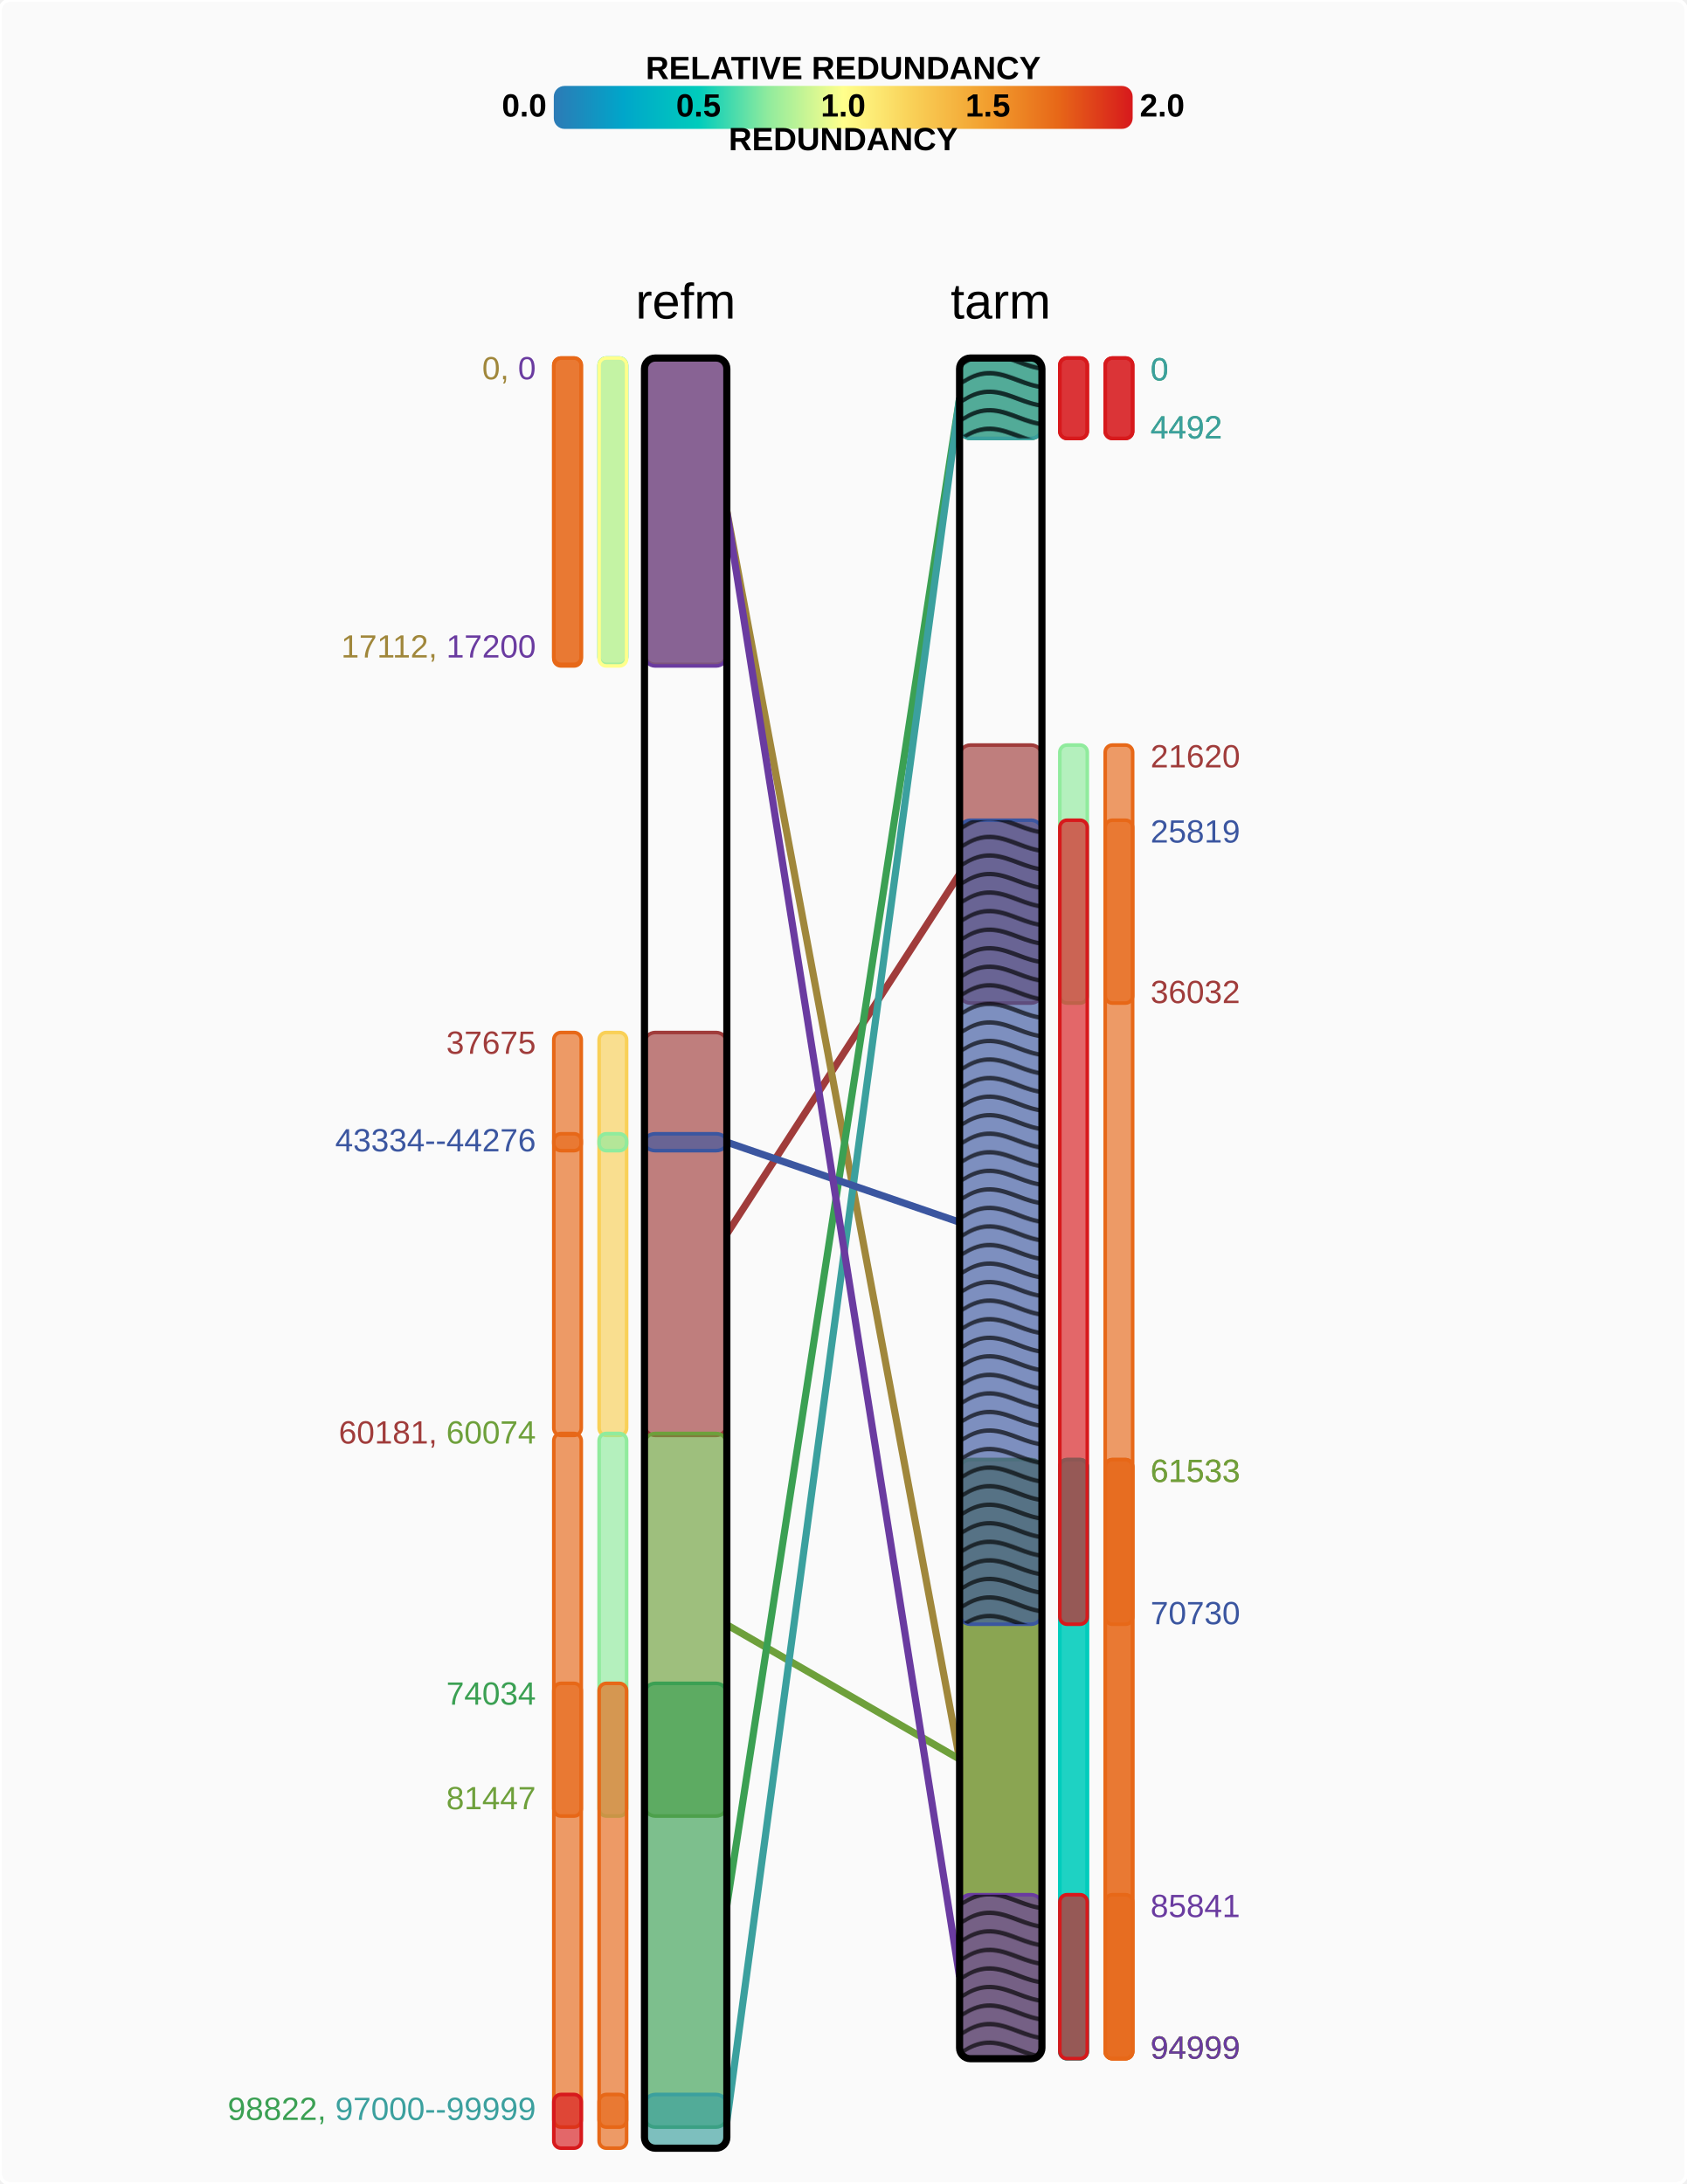
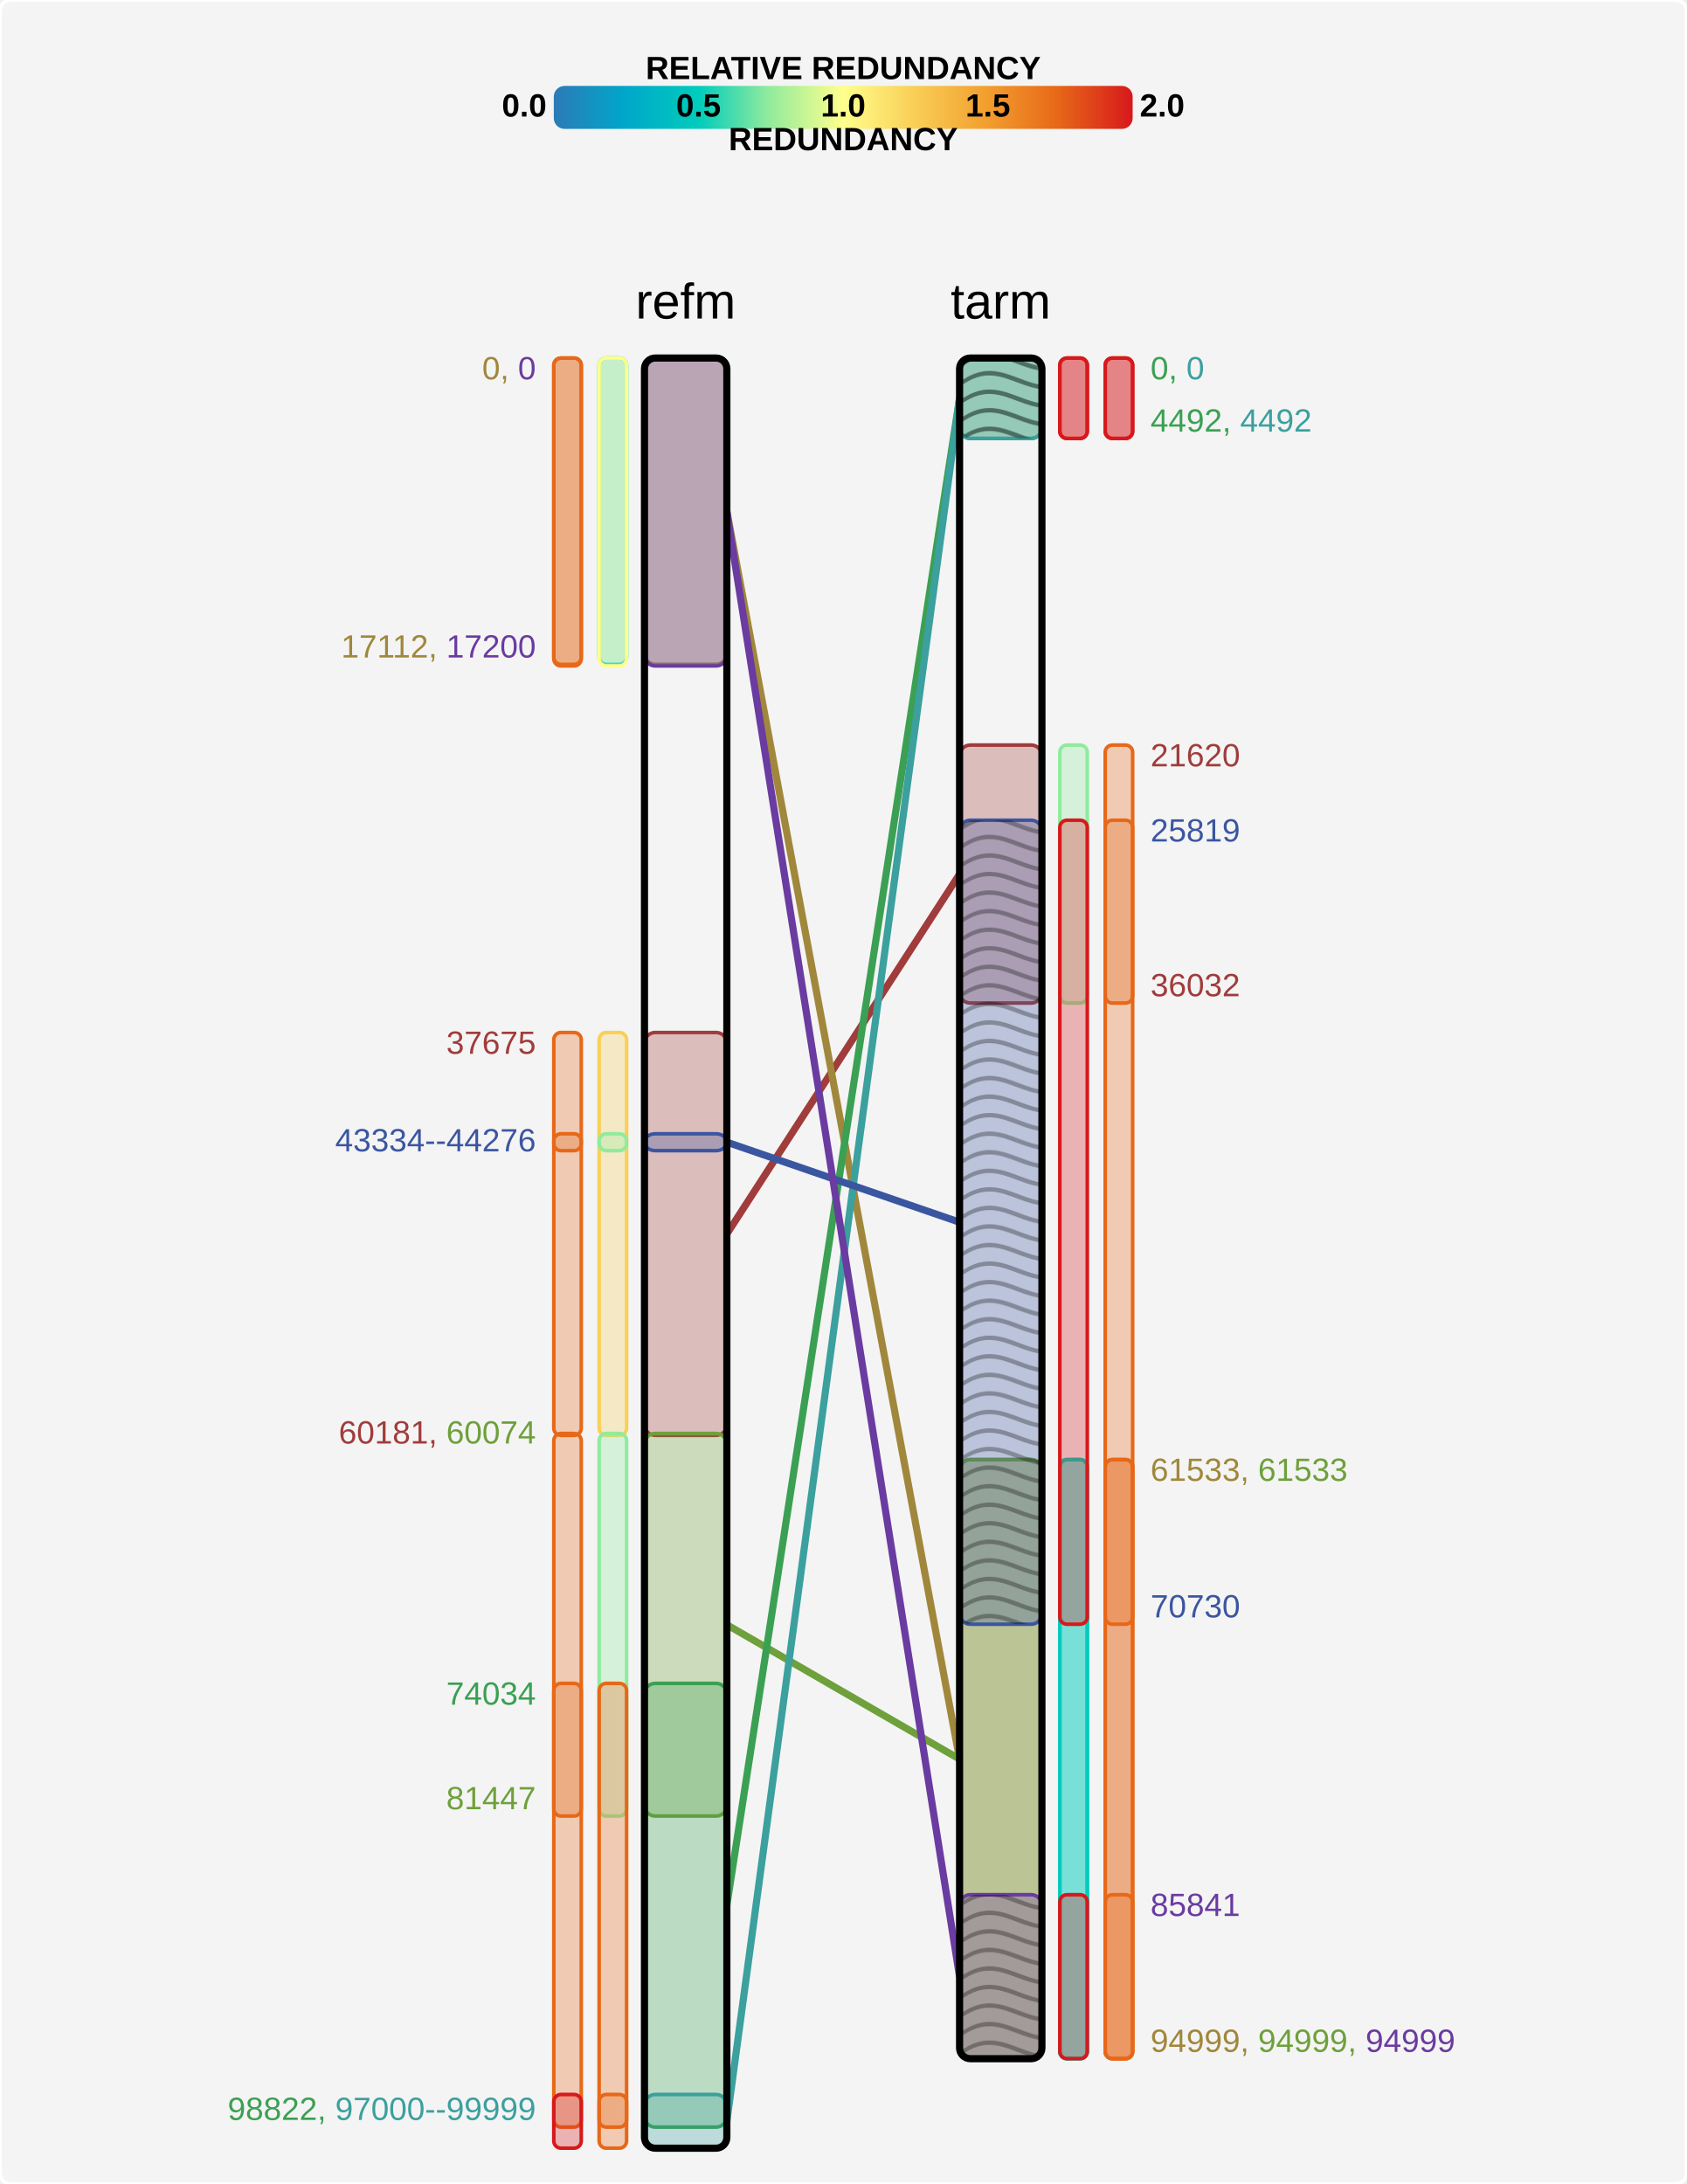
<svg xmlns="http://www.w3.org/2000/svg" width="471" height="610" id="svg2" version="1.1">
  <g id="layer1">
    <defs id="defs6211">
      <pattern id="Polkadots-large" patternTransform="translate(0,0)scale(10,10)" height="10" width="10" patternUnits="userSpaceOnUse">
        <circle id="circle4936" r="0.45" cy="0.810" cx="2.567" style="fill:black;stroke:none" />
        <circle id="circle4938" r="0.45" cy="2.33" cx="3.048" style="fill:black;stroke:none" />
        <circle id="circle4940" r="0.45" cy="2.415" cx="4.418" style="fill:black;stroke:none" />
        <circle id="circle4942" r="0.45" cy="3.029" cx="1.844" style="fill:black;stroke:none" />
        <circle id="circle4944" r="0.45" cy="1.363" cx="6.08" style="fill:black;stroke:none" />
        <circle id="circle4946" r="0.45" cy="4.413" cx="5.819" style="fill:black;stroke:none" />
        <circle id="circle4948" r="0.45" cy="4.048" cx="4.305" style="fill:black;stroke:none" />
        <circle id="circle4950" r="0.45" cy="3.045" cx="5.541" style="fill:black;stroke:none" />
        <circle id="circle4952" r="0.45" cy="5.527" cx="4.785" style="fill:black;stroke:none" />
        <circle id="circle4954" r="0.45" cy="5.184" cx="2.667" style="fill:black;stroke:none" />
        <circle id="circle4956" r="0.45" cy="1.448" cx="7.965" style="fill:black;stroke:none" />
        <circle id="circle4958" r="0.45" cy="5.049" cx="7.047" style="fill:black;stroke:none" />
        <circle id="circle4960" r="0.45" cy="0.895" cx="4.340" style="fill:black;stroke:none" />
        <circle id="circle4962" r="0.45" cy="0.340" cx="7.125" style="fill:black;stroke:none" />
        <circle id="circle4964" r="0.45" cy="1.049" cx="9.553" style="fill:black;stroke:none" />
        <circle id="circle4966" r="0.45" cy="2.689" cx="7.006" style="fill:black;stroke:none" />
        <circle id="circle4968" r="0.45" cy="2.689" cx="8.909" style="fill:black;stroke:none" />
        <circle id="circle4970" r="0.45" cy="4.407" cx="9.315" style="fill:black;stroke:none" />
        <circle id="circle4972" r="0.45" cy="3.870" cx="7.820" style="fill:black;stroke:none" />
        <circle id="circle4974" r="0.45" cy="5.948" cx="8.270" style="fill:black;stroke:none" />
        <circle id="circle4976" r="0.45" cy="7.428" cx="7.973" style="fill:black;stroke:none" />
        <circle id="circle4978" r="0.45" cy="8.072" cx="9.342" style="fill:black;stroke:none" />
        <circle id="circle4980" r="0.45" cy="9.315" cx="8.206" style="fill:black;stroke:none" />
        <circle id="circle4982" r="0.45" cy="9.475" cx="9.682" style="fill:black;stroke:none" />
        <circle id="circle4984" r="0.45" cy="6.186" cx="9.688" style="fill:black;stroke:none" />
        <circle id="circle4986" r="0.45" cy="6.296" cx="3.379" style="fill:black;stroke:none" />
        <circle id="circle4988" r="0.45" cy="8.204" cx="2.871" style="fill:black;stroke:none" />
        <circle id="circle4990" r="0.45" cy="8.719" cx="4.59" style="fill:black;stroke:none" />
        <circle id="circle4992" r="0.45" cy="9.671" cx="3.181" style="fill:black;stroke:none" />
        <circle id="circle4994" r="0.45" cy="7.315" cx="5.734" style="fill:black;stroke:none" />
        <circle id="circle4996" r="0.45" cy="6.513" cx="6.707" style="fill:black;stroke:none" />
        <circle id="circle4998" r="0.45" cy="9.670" cx="5.730" style="fill:black;stroke:none" />
        <circle id="circle5000" r="0.45" cy="8.373" cx="6.535" style="fill:black;stroke:none" />
        <circle id="circle5002" r="0.45" cy="7.154" cx="4.37" style="fill:black;stroke:none" />
        <circle id="circle5004" r="0.45" cy="7.25" cx="0.622" style="fill:black;stroke:none" />
        <circle id="circle5006" r="0.45" cy="5.679" cx="0.831" style="fill:black;stroke:none" />
        <circle id="circle5008" r="0.45" cy="8.519" cx="1.257" style="fill:black;stroke:none" />
        <circle id="circle5010" r="0.45" cy="6.877" cx="1.989" style="fill:black;stroke:none" />
        <circle id="circle5012" r="0.45" cy="3.181" cx="0.374" style="fill:black;stroke:none" />
        <circle id="circle5014" r="0.45" cy="1.664" cx="1.166" style="fill:black;stroke:none" />
        <circle id="circle5016" r="0.45" cy="0.093" cx="1.151" style="fill:black;stroke:none" />
        <circle id="circle5018" r="0.45" cy="10.093" cx="1.151" style="fill:black;stroke:none" />
        <circle id="circle5020" r="0.45" cy="4.451" cx="1.302" style="fill:black;stroke:none" />
        <circle id="circle5022" r="0.45" cy="3.763" cx="3.047" style="fill:black;stroke:none" />
      </pattern>
    </defs>
    <defs id="ffff">
      <pattern id="Wavy" height="5.181" width="30.0" patternUnits="userSpaceOnUse">
        <path id="path5114" d="M 7.597,0.061 C 5.079,-0.187 2.656,0.302 -0.01,1.788 L -0.01,3.061 C 2.773,1.431 5.173,1.052 7.472,1.280 C 9.770,1.508 11.969,2.361 14.253,3.218 C 18.820,4.931 23.804,6.676 30.066,3.061 L 30.062,1.788 C 23.622,5.497 19.246,3.770 14.691,2.061 C 12.413,1.207 10.115,0.311 7.597,0.061 z " style="fill:black;stroke:none;" />
      </pattern>
    </defs>
    <defs id="defs6219">
      <pattern id="xtrace" height="20.0" width="20.0" patternUnits="userSpaceOnUse">
        <path style="fill:#000000;stroke:#000000;stroke-width:0.30;stroke-linecap:butt;stroke-linejoin:miter;stroke-opacity:1;stroke-miterlimit:0;stroke-dasharray:none;fill-opacity:1" d="m 0.0,10.0 25,-25.0 0,5 -25,25 z" id="path7213" />
        <path style="fill:#000000;fill-opacity:1;stroke:#000000;stroke-width:0.30;stroke-linecap:butt;stroke-linejoin:miter;stroke-miterlimit:0;stroke-opacity:1;stroke-dasharray:none" d="m 0.0,30.0 25,-25.0 0,5 -25,25 z" id="path7213-8" />
        <path style="fill:#000000;fill-opacity:1;stroke:#000000;stroke-width:0.30;stroke-linecap:butt;stroke-linejoin:miter;stroke-miterlimit:0;stroke-opacity:1;stroke-dasharray:none" d="m 0.0,50.0 25,-25.0 0,5 -25,25 z" id="path7213-9" />
        <path style="fill:#000000;fill-opacity:1;stroke:#000000;stroke-width:0.30;stroke-linecap:butt;stroke-linejoin:miter;stroke-miterlimit:0;stroke-opacity:1;stroke-dasharray:none" d="m 0.0,70.0 25,-25.0 0,5 -25,25 z" id="path7213-10" />
        <path style="fill:#000000;fill-opacity:1;stroke:#000000;stroke-width:0.30;stroke-linecap:butt;stroke-linejoin:miter;stroke-miterlimit:0;stroke-opacity:1;stroke-dasharray:none" d="m 0.0,90.0 25,-25.0 0,5 -25,25 z" id="path7213-11" />
        <path style="fill:#000000;fill-opacity:1;stroke:#000000;stroke-width:0.30;stroke-linecap:butt;stroke-linejoin:miter;stroke-miterlimit:0;stroke-opacity:1;stroke-dasharray:none" d="m m 0.0,110.0 25,-25.0 0,05 -25,25 z" id="path7213-12" />
      </pattern>
    </defs>
    <defs id="defs4">
      <pattern id="dallas" patternTransform="translate(106.5938,206.9062)" height="4.75" width="4.75" patternUnits="userSpaceOnUse">
        <path style="fill:none;stroke:#000000;stroke-width:1;stroke-linecap:butt;stroke-linejoin:miter;stroke-miterlimit:0;stroke-opacity:1;stroke-dasharray:none" d="m -0.008,2.376 4.763,0" id="path2985" />
        <path style="fill:none;stroke:#000000;stroke-width:1;stroke-linecap:butt;stroke-linejoin:miter;stroke-miterlimit:0;stroke-opacity:1;stroke-dasharray:none" d="m 2.373,-0.006 0,4.763" id="path2985-1" />
      </pattern>
    </defs>
    <defs id="defs4">
      <pattern id="lineX" patternTransform="translate(106.5938,206.9062)" height="4.75" width="4.75" patternUnits="userSpaceOnUse">
        <path style="fill:none;stroke:#000000;stroke-width:1;stroke-linecap:butt;stroke-linejoin:miter;stroke-miterlimit:0;stroke-opacity:1;stroke-dasharray:none" d="m -0.008,2.376 4.763,0" id="path2985" />
      </pattern>
    </defs>
    <defs id="defs4">
      <pattern id="stripeX" patternTransform="translate(106.5938,206.9062)" height="4.75" width="4.75" patternUnits="userSpaceOnUse">
        <path style="fill:none;stroke:#000000;stroke-width:1;stroke-linecap:butt;stroke-linejoin:miter;stroke-miterlimit:0;stroke-opacity:1;stroke-dasharray:none" d="m 2.373,-0.006 0,4.763" id="path2985-1" />
      </pattern>
    </defs>
-     <rect style="fill:white;stroke:white;fill-opacity:0.65;stroke-width:1;stroke-miterlimit:4;stroke-dasharray:none" id="rect3777" width="471.00" height="610.00" x="0.00" y="0.00" ry="3" />
+     <rect style="fill:white;stroke:white;fill-opacity:0.3;stroke-width:1;stroke-miterlimit:4;stroke-dasharray:none" id="rect3777" width="471.00" height="610.00" x="0.00" y="0.00" ry="3" />
    <text id="tspan3804" x="191.50" y="85.00" dominant-baseline="middle" transform="" style="font-size:14px;font-style:normal;font-variant:normal;font-weight:normal;font-stretch:normal;fill:black;fill-opacity:1;text-align:start;line-height:125%%;writing-mode:lr-tb;text-anchor:middle;font-family:Arial;-inkscape-font-specification:Arial">refm</text>
    <text id="tspan3804" x="279.50" y="85.00" dominant-baseline="middle" transform="" style="font-size:14px;font-style:normal;font-variant:normal;font-weight:normal;font-stretch:normal;fill:black;fill-opacity:1;text-align:start;line-height:125%%;writing-mode:lr-tb;text-anchor:middle;font-family:Arial;-inkscape-font-specification:Arial">tarm</text>
    <text id="tspan3804" x="149.67" y="100.00" dominant-baseline="text-before-edge" transform="" style="font-size:9px;font-style:normal;font-variant:normal;font-weight:normal;font-stretch:normal;fill:black;fill-opacity:1;text-align:start;line-height:125%%;writing-mode:lr-tb;text-anchor:end;font-family:Arial;-inkscape-font-specification:Arial">
      <tspan id="1" style="fill:#A0873B">0, </tspan>
      <tspan id="6" style="fill:#6A3BA0">0</tspan>
    </text>
    <text id="tspan3804" x="149.67" y="185.56" dominant-baseline="text-after-edge" transform="" style="font-size:9px;font-style:normal;font-variant:normal;font-weight:normal;font-stretch:normal;fill:black;fill-opacity:1;text-align:start;line-height:125%%;writing-mode:lr-tb;text-anchor:end;font-family:Arial;-inkscape-font-specification:Arial">
      <tspan id="1" style="fill:#A0873B">17112, </tspan>
      <tspan id="6" style="fill:#6A3BA0">17200</tspan>
    </text>
    <text id="tspan3804" x="149.67" y="288.38" dominant-baseline="text-before-edge" transform="" style="font-size:9px;font-style:normal;font-variant:normal;font-weight:normal;font-stretch:normal;fill:black;fill-opacity:1;text-align:start;line-height:125%%;writing-mode:lr-tb;text-anchor:end;font-family:Arial;-inkscape-font-specification:Arial">
      <tspan id="0" style="fill:#A03C3B">37675</tspan>
    </text>
    <text id="tspan3804" x="149.67" y="319.02" dominant-baseline="middle" transform="" style="font-size:9px;font-style:normal;font-variant:normal;font-weight:normal;font-stretch:normal;fill:black;fill-opacity:1;text-align:start;line-height:125%%;writing-mode:lr-tb;text-anchor:end;font-family:Arial;-inkscape-font-specification:Arial">
      <tspan id="5" style="fill:#3B56A0">43334--44276</tspan>
    </text>
    <text id="tspan3804" x="149.67" y="400.63" dominant-baseline="middle" transform="" style="font-size:9px;font-style:normal;font-variant:normal;font-weight:normal;font-stretch:normal;fill:black;fill-opacity:1;text-align:start;line-height:125%%;writing-mode:lr-tb;text-anchor:end;font-family:Arial;-inkscape-font-specification:Arial">
      <tspan id="0" style="fill:#A03C3B">60181, </tspan>
      <tspan id="2" style="fill:#6EA03B">60074</tspan>
    </text>
    <text id="tspan3804" x="149.67" y="470.17" dominant-baseline="text-before-edge" transform="" style="font-size:9px;font-style:normal;font-variant:normal;font-weight:normal;font-stretch:normal;fill:black;fill-opacity:1;text-align:start;line-height:125%%;writing-mode:lr-tb;text-anchor:end;font-family:Arial;-inkscape-font-specification:Arial">
      <tspan id="3" style="fill:#3BA053">74034</tspan>
    </text>
    <text id="tspan3804" x="149.67" y="507.24" dominant-baseline="text-after-edge" transform="" style="font-size:9px;font-style:normal;font-variant:normal;font-weight:normal;font-stretch:normal;fill:black;fill-opacity:1;text-align:start;line-height:125%%;writing-mode:lr-tb;text-anchor:end;font-family:Arial;-inkscape-font-specification:Arial">
      <tspan id="2" style="fill:#6EA03B">81447</tspan>
    </text>
    <text id="tspan3804" x="149.67" y="589.56" dominant-baseline="middle" transform="" style="font-size:9px;font-style:normal;font-variant:normal;font-weight:normal;font-stretch:normal;fill:black;fill-opacity:1;text-align:start;line-height:125%%;writing-mode:lr-tb;text-anchor:end;font-family:Arial;-inkscape-font-specification:Arial">
      <tspan id="3" style="fill:#3BA053">98822, </tspan>
      <tspan id="4" style="fill:#3BA09E">97000--99999</tspan>
    </text>
-     <text id="tspan3804" x="321.33" y="208.10" dominant-baseline="hanging" transform="" style="font-size:9px;font-style:normal;font-variant:normal;font-weight:normal;font-stretch:normal;fill:#A03C3B;fill-opacity:1;text-align:start;line-height:125%%;writing-mode:lr-tb;text-anchor:start;font-family:Arial;-inkscape-font-specification:Arial">21620</text>
-     <text id="tspan3804" x="321.33" y="280.16" dominant-baseline="baseline" transform="" style="font-size:9px;font-style:normal;font-variant:normal;font-weight:normal;font-stretch:normal;fill:#A03C3B;fill-opacity:1;text-align:start;line-height:125%%;writing-mode:lr-tb;text-anchor:start;font-family:Arial;-inkscape-font-specification:Arial">36032</text>
-     <rect style="fill:#A03C3B;stroke:#A03C3B;fill-opacity:0.65;stroke-width:1;stroke-miterlimit:4;stroke-dasharray:none" id="rect3777" width="23.00" height="112.53" x="180.00" y="288.38" ry="3" />
-     <rect style="fill:#f9d057;stroke:#f9d057;fill-opacity:0.65;stroke-width:1;stroke-miterlimit:4;stroke-dasharray:none" id="rect3777" width="7.67" height="112.53" x="167.33" y="288.38" ry="2" />
-     <rect style="fill:#e76818;stroke:#e76818;fill-opacity:0.65;stroke-width:1;stroke-miterlimit:4;stroke-dasharray:none" id="rect3777" width="7.67" height="112.53" x="154.67" y="288.38" ry="2" />
-     <rect style="fill:#A03C3B;stroke:#A03C3B;fill-opacity:0.65;stroke-width:1;stroke-miterlimit:4;stroke-dasharray:none" id="rect3777" width="23.00" height="72.06" x="268.00" y="208.10" ry="3" />
-     <rect style="fill:#90eb9d;stroke:#90eb9d;fill-opacity:0.65;stroke-width:1;stroke-miterlimit:4;stroke-dasharray:none" id="rect3777" width="7.67" height="72.06" x="296.00" y="208.10" ry="2" />
-     <rect style="fill:#e76818;stroke:#e76818;fill-opacity:0.65;stroke-width:1;stroke-miterlimit:4;stroke-dasharray:none" id="rect3777" width="7.67" height="72.06" x="308.67" y="208.10" ry="2" />
+     <text id="tspan3804" x="321.33" y="100.00" dominant-baseline="text-before-edge" transform="" style="font-size:9px;font-style:normal;font-variant:normal;font-weight:normal;font-stretch:normal;fill:black;fill-opacity:1;text-align:start;line-height:125%%;writing-mode:lr-tb;text-anchor:start;font-family:Arial;-inkscape-font-specification:Arial">
+       <tspan id="3" style="fill:#3BA053">0, </tspan>
+       <tspan id="4" style="fill:#3BA09E">0</tspan>
+     </text>
+     <text id="tspan3804" x="321.33" y="122.46" dominant-baseline="text-after-edge" transform="" style="font-size:9px;font-style:normal;font-variant:normal;font-weight:normal;font-stretch:normal;fill:black;fill-opacity:1;text-align:start;line-height:125%%;writing-mode:lr-tb;text-anchor:start;font-family:Arial;-inkscape-font-specification:Arial">
+       <tspan id="3" style="fill:#3BA053">4492, </tspan>
+       <tspan id="4" style="fill:#3BA09E">4492</tspan>
+     </text>
+     <text id="tspan3804" x="321.33" y="208.10" dominant-baseline="text-before-edge" transform="" style="font-size:9px;font-style:normal;font-variant:normal;font-weight:normal;font-stretch:normal;fill:black;fill-opacity:1;text-align:start;line-height:125%%;writing-mode:lr-tb;text-anchor:start;font-family:Arial;-inkscape-font-specification:Arial">
+       <tspan id="0" style="fill:#A03C3B">21620</tspan>
+     </text>
+     <text id="tspan3804" x="321.33" y="229.09" dominant-baseline="text-before-edge" transform="" style="font-size:9px;font-style:normal;font-variant:normal;font-weight:normal;font-stretch:normal;fill:black;fill-opacity:1;text-align:start;line-height:125%%;writing-mode:lr-tb;text-anchor:start;font-family:Arial;-inkscape-font-specification:Arial">
+       <tspan id="5" style="fill:#3B56A0">25819</tspan>
+     </text>
+     <text id="tspan3804" x="321.33" y="280.16" dominant-baseline="text-after-edge" transform="" style="font-size:9px;font-style:normal;font-variant:normal;font-weight:normal;font-stretch:normal;fill:black;fill-opacity:1;text-align:start;line-height:125%%;writing-mode:lr-tb;text-anchor:start;font-family:Arial;-inkscape-font-specification:Arial">
+       <tspan id="0" style="fill:#A03C3B">36032</tspan>
+     </text>
+     <text id="tspan3804" x="321.33" y="407.67" dominant-baseline="text-before-edge" transform="" style="font-size:9px;font-style:normal;font-variant:normal;font-weight:normal;font-stretch:normal;fill:black;fill-opacity:1;text-align:start;line-height:125%%;writing-mode:lr-tb;text-anchor:start;font-family:Arial;-inkscape-font-specification:Arial">
+       <tspan id="1" style="fill:#A0873B">61533, </tspan>
+       <tspan id="2" style="fill:#6EA03B">61533</tspan>
+     </text>
+     <text id="tspan3804" x="321.33" y="453.65" dominant-baseline="text-after-edge" transform="" style="font-size:9px;font-style:normal;font-variant:normal;font-weight:normal;font-stretch:normal;fill:black;fill-opacity:1;text-align:start;line-height:125%%;writing-mode:lr-tb;text-anchor:start;font-family:Arial;-inkscape-font-specification:Arial">
+       <tspan id="5" style="fill:#3B56A0">70730</tspan>
+     </text>
+     <text id="tspan3804" x="321.33" y="529.20" dominant-baseline="text-before-edge" transform="" style="font-size:9px;font-style:normal;font-variant:normal;font-weight:normal;font-stretch:normal;fill:black;fill-opacity:1;text-align:start;line-height:125%%;writing-mode:lr-tb;text-anchor:start;font-family:Arial;-inkscape-font-specification:Arial">
+       <tspan id="6" style="fill:#6A3BA0">85841</tspan>
+     </text>
+     <text id="tspan3804" x="321.33" y="575.00" dominant-baseline="text-after-edge" transform="" style="font-size:9px;font-style:normal;font-variant:normal;font-weight:normal;font-stretch:normal;fill:black;fill-opacity:1;text-align:start;line-height:125%%;writing-mode:lr-tb;text-anchor:start;font-family:Arial;-inkscape-font-specification:Arial">
+       <tspan id="1" style="fill:#A0873B">94999, </tspan>
+       <tspan id="2" style="fill:#6EA03B">94999, </tspan>
+       <tspan id="6" style="fill:#6A3BA0">94999</tspan>
+     </text>
+     <rect style="fill:#A03C3B;stroke:#A03C3B;fill-opacity:0.30;stroke-width:1;stroke-miterlimit:4;stroke-dasharray:none" id="rect3777" width="23.00" height="112.53" x="180.00" y="288.38" ry="3" />
+     <rect style="fill:#f9d057;stroke:#f9d057;fill-opacity:0.30;stroke-width:1;stroke-miterlimit:4;stroke-dasharray:none" id="rect3777" width="7.67" height="112.53" x="167.33" y="288.38" ry="2" />
+     <rect style="fill:#e76818;stroke:#e76818;fill-opacity:0.30;stroke-width:1;stroke-miterlimit:4;stroke-dasharray:none" id="rect3777" width="7.67" height="112.53" x="154.67" y="288.38" ry="2" />
+     <rect style="fill:#A03C3B;stroke:#A03C3B;fill-opacity:0.30;stroke-width:1;stroke-miterlimit:4;stroke-dasharray:none" id="rect3777" width="23.00" height="72.06" x="268.00" y="208.10" ry="3" />
+     <rect style="fill:#90eb9d;stroke:#90eb9d;fill-opacity:0.30;stroke-width:1;stroke-miterlimit:4;stroke-dasharray:none" id="rect3777" width="7.67" height="72.06" x="296.00" y="208.10" ry="2" />
+     <rect style="fill:#e76818;stroke:#e76818;fill-opacity:0.30;stroke-width:1;stroke-miterlimit:4;stroke-dasharray:none" id="rect3777" width="7.67" height="72.06" x="308.67" y="208.10" ry="2" />
    <line x1="203.00" y1="344.64" x2="268.00" y2="244.13" style="stroke:#A03C3B;stroke-width:2.00" />
-     <text id="tspan3804" x="321.33" y="407.67" dominant-baseline="hanging" transform="" style="font-size:9px;font-style:normal;font-variant:normal;font-weight:normal;font-stretch:normal;fill:#A0873B;fill-opacity:1;text-align:start;line-height:125%%;writing-mode:lr-tb;text-anchor:start;font-family:Arial;-inkscape-font-specification:Arial">61533</text>
-     <text id="tspan3804" x="321.33" y="575.00" dominant-baseline="baseline" transform="" style="font-size:9px;font-style:normal;font-variant:normal;font-weight:normal;font-stretch:normal;fill:#A0873B;fill-opacity:1;text-align:start;line-height:125%%;writing-mode:lr-tb;text-anchor:start;font-family:Arial;-inkscape-font-specification:Arial">94999</text>
-     <rect style="fill:#A0873B;stroke:#A0873B;fill-opacity:0.65;stroke-width:1;stroke-miterlimit:4;stroke-dasharray:none" id="rect3777" width="23.00" height="85.56" x="180.00" y="100.00" ry="3" />
-     <rect style="fill:#00ccbc;stroke:#00ccbc;fill-opacity:0.65;stroke-width:1;stroke-miterlimit:4;stroke-dasharray:none" id="rect3777" width="7.67" height="85.56" x="167.33" y="100.00" ry="2" />
-     <rect style="fill:#e76818;stroke:#e76818;fill-opacity:0.65;stroke-width:1;stroke-miterlimit:4;stroke-dasharray:none" id="rect3777" width="7.67" height="85.56" x="154.67" y="100.00" ry="2" />
-     <rect style="fill:#A0873B;stroke:#A0873B;fill-opacity:0.65;stroke-width:1;stroke-miterlimit:4;stroke-dasharray:none" id="rect3777" width="23.00" height="167.33" x="268.00" y="407.67" ry="3" />
-     <rect style="fill:#00ccbc;stroke:#00ccbc;fill-opacity:0.65;stroke-width:1;stroke-miterlimit:4;stroke-dasharray:none" id="rect3777" width="7.67" height="167.33" x="296.00" y="407.67" ry="2" />
-     <rect style="fill:#e76818;stroke:#e76818;fill-opacity:0.65;stroke-width:1;stroke-miterlimit:4;stroke-dasharray:none" id="rect3777" width="7.67" height="167.33" x="308.67" y="407.67" ry="2" />
+     <rect style="fill:#A0873B;stroke:#A0873B;fill-opacity:0.30;stroke-width:1;stroke-miterlimit:4;stroke-dasharray:none" id="rect3777" width="23.00" height="85.56" x="180.00" y="100.00" ry="3" />
+     <rect style="fill:#00ccbc;stroke:#00ccbc;fill-opacity:0.30;stroke-width:1;stroke-miterlimit:4;stroke-dasharray:none" id="rect3777" width="7.67" height="85.56" x="167.33" y="100.00" ry="2" />
+     <rect style="fill:#e76818;stroke:#e76818;fill-opacity:0.30;stroke-width:1;stroke-miterlimit:4;stroke-dasharray:none" id="rect3777" width="7.67" height="85.56" x="154.67" y="100.00" ry="2" />
+     <rect style="fill:#A0873B;stroke:#A0873B;fill-opacity:0.30;stroke-width:1;stroke-miterlimit:4;stroke-dasharray:none" id="rect3777" width="23.00" height="167.33" x="268.00" y="407.67" ry="3" />
+     <rect style="fill:#00ccbc;stroke:#00ccbc;fill-opacity:0.30;stroke-width:1;stroke-miterlimit:4;stroke-dasharray:none" id="rect3777" width="7.67" height="167.33" x="296.00" y="407.67" ry="2" />
+     <rect style="fill:#e76818;stroke:#e76818;fill-opacity:0.30;stroke-width:1;stroke-miterlimit:4;stroke-dasharray:none" id="rect3777" width="7.67" height="167.33" x="308.67" y="407.67" ry="2" />
    <line x1="203.00" y1="142.78" x2="268.00" y2="491.33" style="stroke:#A0873B;stroke-width:2.00" />
-     <text id="tspan3804" x="321.33" y="407.67" dominant-baseline="hanging" transform="" style="font-size:9px;font-style:normal;font-variant:normal;font-weight:normal;font-stretch:normal;fill:#6EA03B;fill-opacity:1;text-align:start;line-height:125%%;writing-mode:lr-tb;text-anchor:start;font-family:Arial;-inkscape-font-specification:Arial">61533</text>
-     <text id="tspan3804" x="321.33" y="575.00" dominant-baseline="baseline" transform="" style="font-size:9px;font-style:normal;font-variant:normal;font-weight:normal;font-stretch:normal;fill:#6EA03B;fill-opacity:1;text-align:start;line-height:125%%;writing-mode:lr-tb;text-anchor:start;font-family:Arial;-inkscape-font-specification:Arial">94999</text>
-     <rect style="fill:#6EA03B;stroke:#6EA03B;fill-opacity:0.65;stroke-width:1;stroke-miterlimit:4;stroke-dasharray:none" id="rect3777" width="23.00" height="106.86" x="180.00" y="400.37" ry="3" />
-     <rect style="fill:#90eb9d;stroke:#90eb9d;fill-opacity:0.65;stroke-width:1;stroke-miterlimit:4;stroke-dasharray:none" id="rect3777" width="7.67" height="106.86" x="167.33" y="400.37" ry="2" />
-     <rect style="fill:#e76818;stroke:#e76818;fill-opacity:0.65;stroke-width:1;stroke-miterlimit:4;stroke-dasharray:none" id="rect3777" width="7.67" height="106.86" x="154.67" y="400.37" ry="2" />
-     <rect style="fill:#6EA03B;stroke:#6EA03B;fill-opacity:0.65;stroke-width:1;stroke-miterlimit:4;stroke-dasharray:none" id="rect3777" width="23.00" height="167.33" x="268.00" y="407.67" ry="3" />
-     <rect style="fill:#00ccbc;stroke:#00ccbc;fill-opacity:0.65;stroke-width:1;stroke-miterlimit:4;stroke-dasharray:none" id="rect3777" width="7.67" height="167.33" x="296.00" y="407.67" ry="2" />
-     <rect style="fill:#e76818;stroke:#e76818;fill-opacity:0.65;stroke-width:1;stroke-miterlimit:4;stroke-dasharray:none" id="rect3777" width="7.67" height="167.33" x="308.67" y="407.67" ry="2" />
+     <rect style="fill:#6EA03B;stroke:#6EA03B;fill-opacity:0.30;stroke-width:1;stroke-miterlimit:4;stroke-dasharray:none" id="rect3777" width="23.00" height="106.86" x="180.00" y="400.37" ry="3" />
+     <rect style="fill:#90eb9d;stroke:#90eb9d;fill-opacity:0.30;stroke-width:1;stroke-miterlimit:4;stroke-dasharray:none" id="rect3777" width="7.67" height="106.86" x="167.33" y="400.37" ry="2" />
+     <rect style="fill:#e76818;stroke:#e76818;fill-opacity:0.30;stroke-width:1;stroke-miterlimit:4;stroke-dasharray:none" id="rect3777" width="7.67" height="106.86" x="154.67" y="400.37" ry="2" />
+     <rect style="fill:#6EA03B;stroke:#6EA03B;fill-opacity:0.30;stroke-width:1;stroke-miterlimit:4;stroke-dasharray:none" id="rect3777" width="23.00" height="167.33" x="268.00" y="407.67" ry="3" />
+     <rect style="fill:#00ccbc;stroke:#00ccbc;fill-opacity:0.30;stroke-width:1;stroke-miterlimit:4;stroke-dasharray:none" id="rect3777" width="7.67" height="167.33" x="296.00" y="407.67" ry="2" />
+     <rect style="fill:#e76818;stroke:#e76818;fill-opacity:0.30;stroke-width:1;stroke-miterlimit:4;stroke-dasharray:none" id="rect3777" width="7.67" height="167.33" x="308.67" y="407.67" ry="2" />
    <line x1="203.00" y1="453.80" x2="268.00" y2="491.33" style="stroke:#6EA03B;stroke-width:2.00" />
-     <text id="tspan3804" x="321.33" y="122.46" dominant-baseline="baseline" transform="" style="font-size:9px;font-style:normal;font-variant:normal;font-weight:normal;font-stretch:normal;fill:#3BA053;fill-opacity:1;text-align:start;line-height:125%%;writing-mode:lr-tb;text-anchor:start;font-family:Arial;-inkscape-font-specification:Arial">4492</text>
-     <text id="tspan3804" x="321.33" y="100.00" dominant-baseline="hanging" transform="" style="font-size:9px;font-style:normal;font-variant:normal;font-weight:normal;font-stretch:normal;fill:#3BA053;fill-opacity:1;text-align:start;line-height:125%%;writing-mode:lr-tb;text-anchor:start;font-family:Arial;-inkscape-font-specification:Arial">0</text>
-     <rect style="fill:#3BA053;stroke:#3BA053;fill-opacity:0.65;stroke-width:1;stroke-miterlimit:4;stroke-dasharray:none" id="rect3777" width="23.00" height="123.94" x="180.00" y="470.17" ry="3" />
-     <rect style="fill:#e76818;stroke:#e76818;fill-opacity:0.65;stroke-width:1;stroke-miterlimit:4;stroke-dasharray:none" id="rect3777" width="7.67" height="123.94" x="167.33" y="470.17" ry="2" />
-     <rect style="fill:#e76818;stroke:#e76818;fill-opacity:0.65;stroke-width:1;stroke-miterlimit:4;stroke-dasharray:none" id="rect3777" width="7.67" height="123.94" x="154.67" y="470.17" ry="2" />
-     <rect style="fill:#3BA053;stroke:#3BA053;fill-opacity:0.65;stroke-width:1;stroke-miterlimit:4;stroke-dasharray:none" id="rect3777" width="23.00" height="22.46" x="268.00" y="100.00" ry="3" />
-     <rect style="fill-opacity:0.65;stroke-width:2;stroke-miterlimit:4;stroke-dasharray:none;fill:url(#Wavy);fill-rule:nonzero;opacity:1" id="rect6217" width="23.00" height="22.46" x="268.00" y="100.00" ry="3" />
-     <rect style="fill:#d7191c;stroke:#d7191c;fill-opacity:0.65;stroke-width:1;stroke-miterlimit:4;stroke-dasharray:none" id="rect3777" width="7.67" height="22.46" x="296.00" y="100.00" ry="2" />
-     <rect style="fill:#d7191c;stroke:#d7191c;fill-opacity:0.65;stroke-width:1;stroke-miterlimit:4;stroke-dasharray:none" id="rect3777" width="7.67" height="22.46" x="308.67" y="100.00" ry="2" />
+     <rect style="fill:#3BA053;stroke:#3BA053;fill-opacity:0.30;stroke-width:1;stroke-miterlimit:4;stroke-dasharray:none" id="rect3777" width="23.00" height="123.94" x="180.00" y="470.17" ry="3" />
+     <rect style="fill:#e76818;stroke:#e76818;fill-opacity:0.30;stroke-width:1;stroke-miterlimit:4;stroke-dasharray:none" id="rect3777" width="7.67" height="123.94" x="167.33" y="470.17" ry="2" />
+     <rect style="fill:#e76818;stroke:#e76818;fill-opacity:0.30;stroke-width:1;stroke-miterlimit:4;stroke-dasharray:none" id="rect3777" width="7.67" height="123.94" x="154.67" y="470.17" ry="2" />
+     <rect style="fill:#3BA053;stroke:#3BA053;fill-opacity:0.30;stroke-width:1;stroke-miterlimit:4;stroke-dasharray:none" id="rect3777" width="23.00" height="22.46" x="268.00" y="100.00" ry="3" />
+     <rect style="fill-opacity:0.30;stroke-width:2;stroke-miterlimit:4;stroke-dasharray:none;fill:url(#Wavy);fill-rule:nonzero;opacity:1" id="rect6217" width="23.00" height="22.46" x="268.00" y="100.00" ry="3" />
+     <rect style="fill:#d7191c;stroke:#d7191c;fill-opacity:0.30;stroke-width:1;stroke-miterlimit:4;stroke-dasharray:none" id="rect3777" width="7.67" height="22.46" x="296.00" y="100.00" ry="2" />
+     <rect style="fill:#d7191c;stroke:#d7191c;fill-opacity:0.30;stroke-width:1;stroke-miterlimit:4;stroke-dasharray:none" id="rect3777" width="7.67" height="22.46" x="308.67" y="100.00" ry="2" />
    <line x1="203.00" y1="532.14" x2="268.00" y2="111.23" style="stroke:#3BA053;stroke-width:2.00" />
-     <text id="tspan3804" x="321.33" y="122.46" dominant-baseline="baseline" transform="" style="font-size:9px;font-style:normal;font-variant:normal;font-weight:normal;font-stretch:normal;fill:#3BA09E;fill-opacity:1;text-align:start;line-height:125%%;writing-mode:lr-tb;text-anchor:start;font-family:Arial;-inkscape-font-specification:Arial">4492</text>
-     <text id="tspan3804" x="321.33" y="100.00" dominant-baseline="hanging" transform="" style="font-size:9px;font-style:normal;font-variant:normal;font-weight:normal;font-stretch:normal;fill:#3BA09E;fill-opacity:1;text-align:start;line-height:125%%;writing-mode:lr-tb;text-anchor:start;font-family:Arial;-inkscape-font-specification:Arial">0</text>
-     <rect style="fill:#3BA09E;stroke:#3BA09E;fill-opacity:0.65;stroke-width:1;stroke-miterlimit:4;stroke-dasharray:none" id="rect3777" width="23.00" height="14.99" x="180.00" y="585.00" ry="3" />
-     <rect style="fill:#e76818;stroke:#e76818;fill-opacity:0.65;stroke-width:1;stroke-miterlimit:4;stroke-dasharray:none" id="rect3777" width="7.67" height="14.99" x="167.33" y="585.00" ry="2" />
-     <rect style="fill:#d7191c;stroke:#d7191c;fill-opacity:0.65;stroke-width:1;stroke-miterlimit:4;stroke-dasharray:none" id="rect3777" width="7.67" height="14.99" x="154.67" y="585.00" ry="2" />
-     <rect style="fill:#3BA09E;stroke:#3BA09E;fill-opacity:0.65;stroke-width:1;stroke-miterlimit:4;stroke-dasharray:none" id="rect3777" width="23.00" height="22.46" x="268.00" y="100.00" ry="3" />
-     <rect style="fill-opacity:0.65;stroke-width:2;stroke-miterlimit:4;stroke-dasharray:none;fill:url(#Wavy);fill-rule:nonzero;opacity:1" id="rect6217" width="23.00" height="22.46" x="268.00" y="100.00" ry="3" />
-     <rect style="fill:#d7191c;stroke:#d7191c;fill-opacity:0.65;stroke-width:1;stroke-miterlimit:4;stroke-dasharray:none" id="rect3777" width="7.67" height="22.46" x="296.00" y="100.00" ry="2" />
-     <rect style="fill:#d7191c;stroke:#d7191c;fill-opacity:0.65;stroke-width:1;stroke-miterlimit:4;stroke-dasharray:none" id="rect3777" width="7.67" height="22.46" x="308.67" y="100.00" ry="2" />
+     <rect style="fill:#3BA09E;stroke:#3BA09E;fill-opacity:0.30;stroke-width:1;stroke-miterlimit:4;stroke-dasharray:none" id="rect3777" width="23.00" height="14.99" x="180.00" y="585.00" ry="3" />
+     <rect style="fill:#e76818;stroke:#e76818;fill-opacity:0.30;stroke-width:1;stroke-miterlimit:4;stroke-dasharray:none" id="rect3777" width="7.67" height="14.99" x="167.33" y="585.00" ry="2" />
+     <rect style="fill:#d7191c;stroke:#d7191c;fill-opacity:0.30;stroke-width:1;stroke-miterlimit:4;stroke-dasharray:none" id="rect3777" width="7.67" height="14.99" x="154.67" y="585.00" ry="2" />
+     <rect style="fill:#3BA09E;stroke:#3BA09E;fill-opacity:0.30;stroke-width:1;stroke-miterlimit:4;stroke-dasharray:none" id="rect3777" width="23.00" height="22.46" x="268.00" y="100.00" ry="3" />
+     <rect style="fill-opacity:0.30;stroke-width:2;stroke-miterlimit:4;stroke-dasharray:none;fill:url(#Wavy);fill-rule:nonzero;opacity:1" id="rect6217" width="23.00" height="22.46" x="268.00" y="100.00" ry="3" />
+     <rect style="fill:#d7191c;stroke:#d7191c;fill-opacity:0.30;stroke-width:1;stroke-miterlimit:4;stroke-dasharray:none" id="rect3777" width="7.67" height="22.46" x="296.00" y="100.00" ry="2" />
+     <rect style="fill:#d7191c;stroke:#d7191c;fill-opacity:0.30;stroke-width:1;stroke-miterlimit:4;stroke-dasharray:none" id="rect3777" width="7.67" height="22.46" x="308.67" y="100.00" ry="2" />
    <line x1="203.00" y1="592.50" x2="268.00" y2="111.23" style="stroke:#3BA09E;stroke-width:2.00" />
-     <text id="tspan3804" x="321.33" y="453.65" dominant-baseline="baseline" transform="" style="font-size:9px;font-style:normal;font-variant:normal;font-weight:normal;font-stretch:normal;fill:#3B56A0;fill-opacity:1;text-align:start;line-height:125%%;writing-mode:lr-tb;text-anchor:start;font-family:Arial;-inkscape-font-specification:Arial">70730</text>
-     <text id="tspan3804" x="321.33" y="229.09" dominant-baseline="hanging" transform="" style="font-size:9px;font-style:normal;font-variant:normal;font-weight:normal;font-stretch:normal;fill:#3B56A0;fill-opacity:1;text-align:start;line-height:125%%;writing-mode:lr-tb;text-anchor:start;font-family:Arial;-inkscape-font-specification:Arial">25819</text>
-     <rect style="fill:#3B56A0;stroke:#3B56A0;fill-opacity:0.65;stroke-width:1;stroke-miterlimit:4;stroke-dasharray:none" id="rect3777" width="23.00" height="4.71" x="180.00" y="316.67" ry="3" />
-     <rect style="fill:#90eb9d;stroke:#90eb9d;fill-opacity:0.65;stroke-width:1;stroke-miterlimit:4;stroke-dasharray:none" id="rect3777" width="7.67" height="4.71" x="167.33" y="316.67" ry="2" />
-     <rect style="fill:#e76818;stroke:#e76818;fill-opacity:0.65;stroke-width:1;stroke-miterlimit:4;stroke-dasharray:none" id="rect3777" width="7.67" height="4.71" x="154.67" y="316.67" ry="2" />
-     <rect style="fill:#3B56A0;stroke:#3B56A0;fill-opacity:0.65;stroke-width:1;stroke-miterlimit:4;stroke-dasharray:none" id="rect3777" width="23.00" height="224.56" x="268.00" y="229.09" ry="3" />
-     <rect style="fill-opacity:0.65;stroke-width:2;stroke-miterlimit:4;stroke-dasharray:none;fill:url(#Wavy);fill-rule:nonzero;opacity:1" id="rect6217" width="23.00" height="224.56" x="268.00" y="229.09" ry="3" />
-     <rect style="fill:#d7191c;stroke:#d7191c;fill-opacity:0.65;stroke-width:1;stroke-miterlimit:4;stroke-dasharray:none" id="rect3777" width="7.67" height="224.56" x="296.00" y="229.09" ry="2" />
-     <rect style="fill:#e76818;stroke:#e76818;fill-opacity:0.65;stroke-width:1;stroke-miterlimit:4;stroke-dasharray:none" id="rect3777" width="7.67" height="224.56" x="308.67" y="229.09" ry="2" />
+     <rect style="fill:#3B56A0;stroke:#3B56A0;fill-opacity:0.30;stroke-width:1;stroke-miterlimit:4;stroke-dasharray:none" id="rect3777" width="23.00" height="4.71" x="180.00" y="316.67" ry="3" />
+     <rect style="fill:#90eb9d;stroke:#90eb9d;fill-opacity:0.30;stroke-width:1;stroke-miterlimit:4;stroke-dasharray:none" id="rect3777" width="7.67" height="4.71" x="167.33" y="316.67" ry="2" />
+     <rect style="fill:#e76818;stroke:#e76818;fill-opacity:0.30;stroke-width:1;stroke-miterlimit:4;stroke-dasharray:none" id="rect3777" width="7.67" height="4.71" x="154.67" y="316.67" ry="2" />
+     <rect style="fill:#3B56A0;stroke:#3B56A0;fill-opacity:0.30;stroke-width:1;stroke-miterlimit:4;stroke-dasharray:none" id="rect3777" width="23.00" height="224.56" x="268.00" y="229.09" ry="3" />
+     <rect style="fill-opacity:0.30;stroke-width:2;stroke-miterlimit:4;stroke-dasharray:none;fill:url(#Wavy);fill-rule:nonzero;opacity:1" id="rect6217" width="23.00" height="224.56" x="268.00" y="229.09" ry="3" />
+     <rect style="fill:#d7191c;stroke:#d7191c;fill-opacity:0.30;stroke-width:1;stroke-miterlimit:4;stroke-dasharray:none" id="rect3777" width="7.67" height="224.56" x="296.00" y="229.09" ry="2" />
+     <rect style="fill:#e76818;stroke:#e76818;fill-opacity:0.30;stroke-width:1;stroke-miterlimit:4;stroke-dasharray:none" id="rect3777" width="7.67" height="224.56" x="308.67" y="229.09" ry="2" />
    <line x1="203.00" y1="319.02" x2="268.00" y2="341.37" style="stroke:#3B56A0;stroke-width:2.00" />
-     <text id="tspan3804" x="321.33" y="575.00" dominant-baseline="baseline" transform="" style="font-size:9px;font-style:normal;font-variant:normal;font-weight:normal;font-stretch:normal;fill:#6A3BA0;fill-opacity:1;text-align:start;line-height:125%%;writing-mode:lr-tb;text-anchor:start;font-family:Arial;-inkscape-font-specification:Arial">94999</text>
-     <text id="tspan3804" x="321.33" y="529.20" dominant-baseline="hanging" transform="" style="font-size:9px;font-style:normal;font-variant:normal;font-weight:normal;font-stretch:normal;fill:#6A3BA0;fill-opacity:1;text-align:start;line-height:125%%;writing-mode:lr-tb;text-anchor:start;font-family:Arial;-inkscape-font-specification:Arial">85841</text>
-     <rect style="fill:#6A3BA0;stroke:#6A3BA0;fill-opacity:0.65;stroke-width:1;stroke-miterlimit:4;stroke-dasharray:none" id="rect3777" width="23.00" height="86.00" x="180.00" y="100.00" ry="3" />
-     <rect style="fill:#ffff8c;stroke:#ffff8c;fill-opacity:0.65;stroke-width:1;stroke-miterlimit:4;stroke-dasharray:none" id="rect3777" width="7.67" height="86.00" x="167.33" y="100.00" ry="2" />
-     <rect style="fill:#e76818;stroke:#e76818;fill-opacity:0.65;stroke-width:1;stroke-miterlimit:4;stroke-dasharray:none" id="rect3777" width="7.67" height="86.00" x="154.67" y="100.00" ry="2" />
-     <rect style="fill:#6A3BA0;stroke:#6A3BA0;fill-opacity:0.65;stroke-width:1;stroke-miterlimit:4;stroke-dasharray:none" id="rect3777" width="23.00" height="45.79" x="268.00" y="529.20" ry="3" />
-     <rect style="fill-opacity:0.65;stroke-width:2;stroke-miterlimit:4;stroke-dasharray:none;fill:url(#Wavy);fill-rule:nonzero;opacity:1" id="rect6217" width="23.00" height="45.79" x="268.00" y="529.20" ry="3" />
-     <rect style="fill:#d7191c;stroke:#d7191c;fill-opacity:0.65;stroke-width:1;stroke-miterlimit:4;stroke-dasharray:none" id="rect3777" width="7.67" height="45.79" x="296.00" y="529.20" ry="2" />
-     <rect style="fill:#e76818;stroke:#e76818;fill-opacity:0.65;stroke-width:1;stroke-miterlimit:4;stroke-dasharray:none" id="rect3777" width="7.67" height="45.79" x="308.67" y="529.20" ry="2" />
+     <rect style="fill:#6A3BA0;stroke:#6A3BA0;fill-opacity:0.30;stroke-width:1;stroke-miterlimit:4;stroke-dasharray:none" id="rect3777" width="23.00" height="86.00" x="180.00" y="100.00" ry="3" />
+     <rect style="fill:#ffff8c;stroke:#ffff8c;fill-opacity:0.30;stroke-width:1;stroke-miterlimit:4;stroke-dasharray:none" id="rect3777" width="7.67" height="86.00" x="167.33" y="100.00" ry="2" />
+     <rect style="fill:#e76818;stroke:#e76818;fill-opacity:0.30;stroke-width:1;stroke-miterlimit:4;stroke-dasharray:none" id="rect3777" width="7.67" height="86.00" x="154.67" y="100.00" ry="2" />
+     <rect style="fill:#6A3BA0;stroke:#6A3BA0;fill-opacity:0.30;stroke-width:1;stroke-miterlimit:4;stroke-dasharray:none" id="rect3777" width="23.00" height="45.79" x="268.00" y="529.20" ry="3" />
+     <rect style="fill-opacity:0.30;stroke-width:2;stroke-miterlimit:4;stroke-dasharray:none;fill:url(#Wavy);fill-rule:nonzero;opacity:1" id="rect6217" width="23.00" height="45.79" x="268.00" y="529.20" ry="3" />
+     <rect style="fill:#d7191c;stroke:#d7191c;fill-opacity:0.30;stroke-width:1;stroke-miterlimit:4;stroke-dasharray:none" id="rect3777" width="7.67" height="45.79" x="296.00" y="529.20" ry="2" />
+     <rect style="fill:#e76818;stroke:#e76818;fill-opacity:0.30;stroke-width:1;stroke-miterlimit:4;stroke-dasharray:none" id="rect3777" width="7.67" height="45.79" x="308.67" y="529.20" ry="2" />
    <line x1="203.00" y1="143.00" x2="268.00" y2="552.10" style="stroke:#6A3BA0;stroke-width:2.00" />
    <rect style="fill:none;stroke:#000000;stroke-width:2;stroke-linecap:butt;stroke-linejoin:miter;stroke-miterlimit:4;stroke-opacity:1;stroke-dasharray:none" id="rect2985" width="23.00" height="500.00" x="180.00" y="100.00" ry="3" />
    <rect style="fill:none;stroke:#000000;stroke-width:2;stroke-linecap:butt;stroke-linejoin:miter;stroke-miterlimit:4;stroke-opacity:1;stroke-dasharray:none" id="rect2985" width="23.00" height="475.00" x="268.00" y="100.00" ry="3" />
    <text id="tspan3804" x="235.50" y="24.00" dominant-baseline="text-after-edge" transform="" style="font-size:9px;font-style:normal;font-variant:normal;font-weight:bold;font-stretch:normal;fill:black;fill-opacity:1;text-align:start;line-height:125%%;writing-mode:lr-tb;text-anchor:middle;font-family:Arial;-inkscape-font-specification:Arial">RELATIVE REDUNDANCY</text>
    <defs>
      <linearGradient id="grad154.66666724.000000" x1="0%" y1="0%" x2="100%" y2="0%">
        <stop offset="0%" style="stop-color:#2c7bb6;stop-opacity:1" />
        <stop offset="12%" style="stop-color:#00a6ca;stop-opacity:1" />
        <stop offset="25%" style="stop-color:#00ccbc;stop-opacity:1" />
        <stop offset="37%" style="stop-color:#90eb9d;stop-opacity:1" />
        <stop offset="50%" style="stop-color:#ffff8c;stop-opacity:1" />
        <stop offset="62%" style="stop-color:#f9d057;stop-opacity:1" />
        <stop offset="75%" style="stop-color:#f29e2e;stop-opacity:1" />
        <stop offset="87%" style="stop-color:#e76818;stop-opacity:1" />
        <stop offset="100%" style="stop-color:#d7191c;stop-opacity:1" />
      </linearGradient>
    </defs>
    <rect fill="url(#grad154.66666724.000000)" width="161.67" height="12.00" x="154.67" y="24.00" ry="3" />
    <text id="tspan3804" x="152.67" y="30.00" dominant-baseline="middle" transform="" style="font-size:9px;font-style:normal;font-variant:normal;font-weight:bold;font-stretch:normal;fill:black;fill-opacity:1;text-align:start;line-height:125%%;writing-mode:lr-tb;text-anchor:end;font-family:Arial;-inkscape-font-specification:Arial">0.0</text>
    <text id="tspan3804" x="195.08" y="30.00" dominant-baseline="middle" transform="" style="font-size:9px;font-style:normal;font-variant:normal;font-weight:bold;font-stretch:normal;fill:black;fill-opacity:1;text-align:start;line-height:125%%;writing-mode:lr-tb;text-anchor:middle;font-family:Arial;-inkscape-font-specification:Arial">0.5</text>
    <text id="tspan3804" x="235.50" y="30.00" dominant-baseline="middle" transform="" style="font-size:9px;font-style:normal;font-variant:normal;font-weight:bold;font-stretch:normal;fill:black;fill-opacity:1;text-align:start;line-height:125%%;writing-mode:lr-tb;text-anchor:middle;font-family:Arial;-inkscape-font-specification:Arial">1.0</text>
    <text id="tspan3804" x="275.92" y="30.00" dominant-baseline="middle" transform="" style="font-size:9px;font-style:normal;font-variant:normal;font-weight:bold;font-stretch:normal;fill:black;fill-opacity:1;text-align:start;line-height:125%%;writing-mode:lr-tb;text-anchor:middle;font-family:Arial;-inkscape-font-specification:Arial">1.5</text>
    <text id="tspan3804" x="318.33" y="30.00" dominant-baseline="middle" transform="" style="font-size:9px;font-style:normal;font-variant:normal;font-weight:bold;font-stretch:normal;fill:black;fill-opacity:1;text-align:start;line-height:125%%;writing-mode:lr-tb;text-anchor:start;font-family:Arial;-inkscape-font-specification:Arial">2.0</text>
    <text id="tspan3804" x="235.50" y="36.00" dominant-baseline="text-before-edge" transform="" style="font-size:9px;font-style:normal;font-variant:normal;font-weight:bold;font-stretch:normal;fill:black;fill-opacity:1;text-align:start;line-height:125%%;writing-mode:lr-tb;text-anchor:middle;font-family:Arial;-inkscape-font-specification:Arial">REDUNDANCY</text>
  </g>
</svg>
